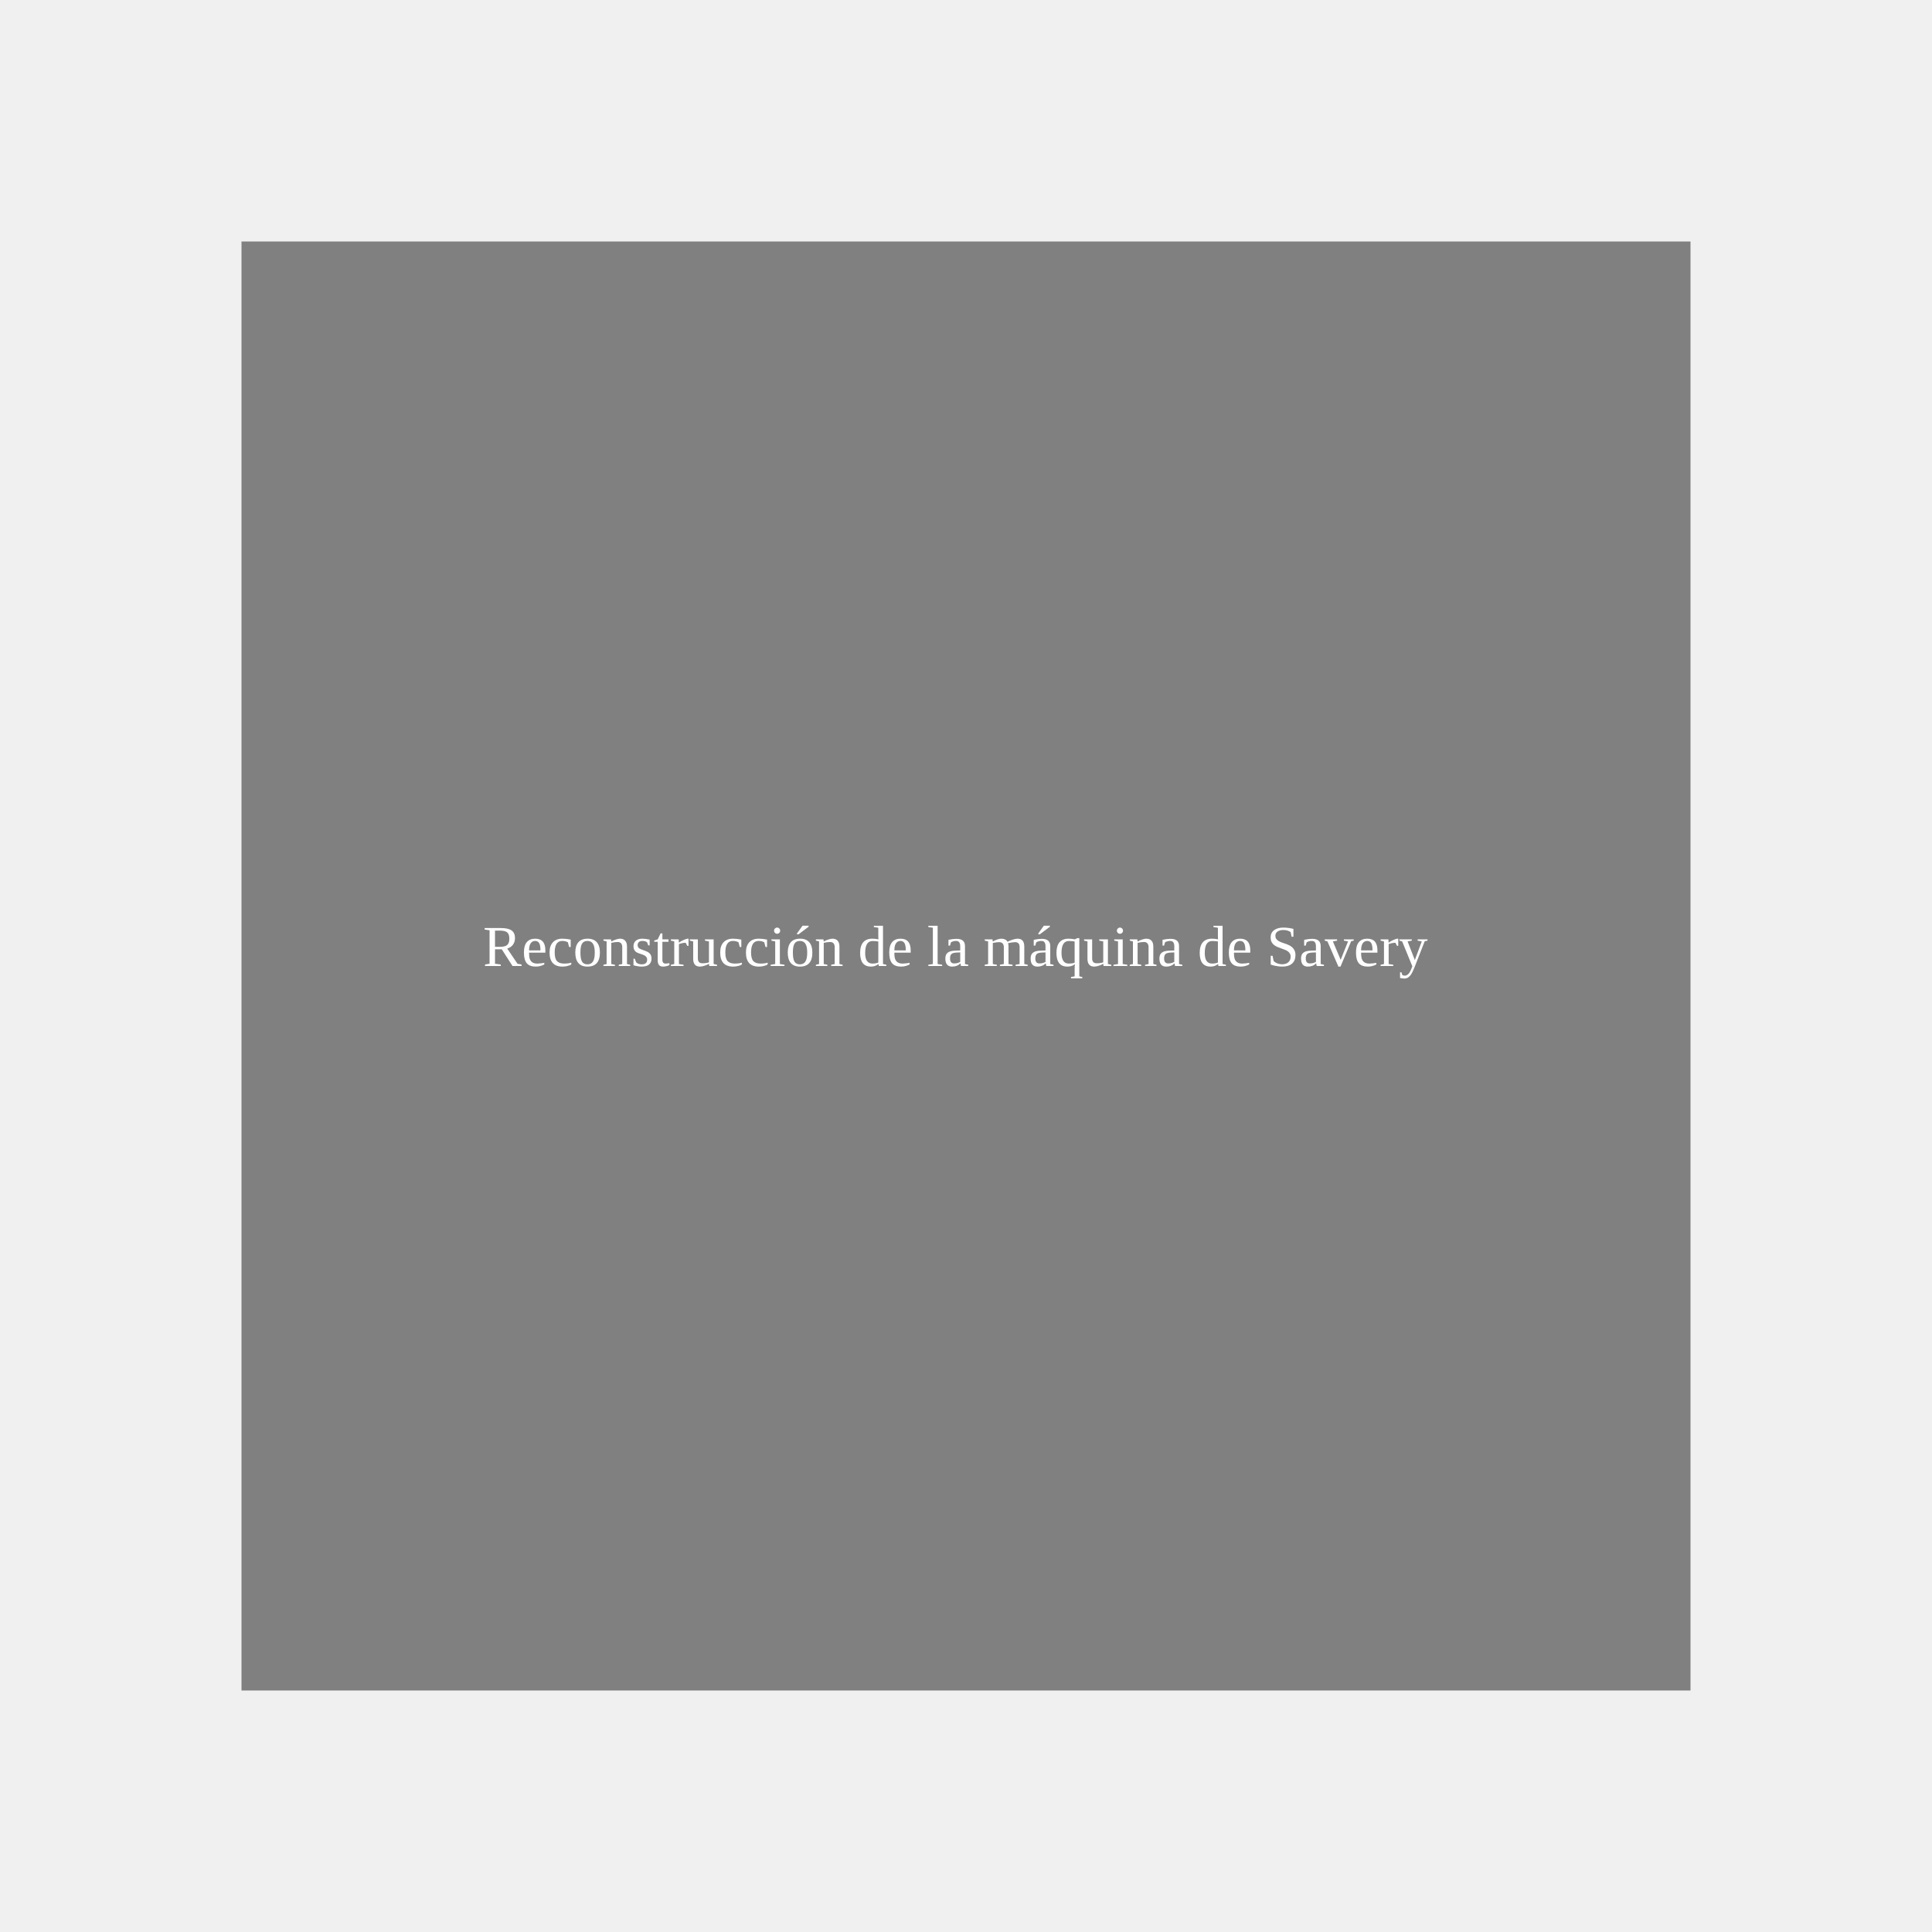
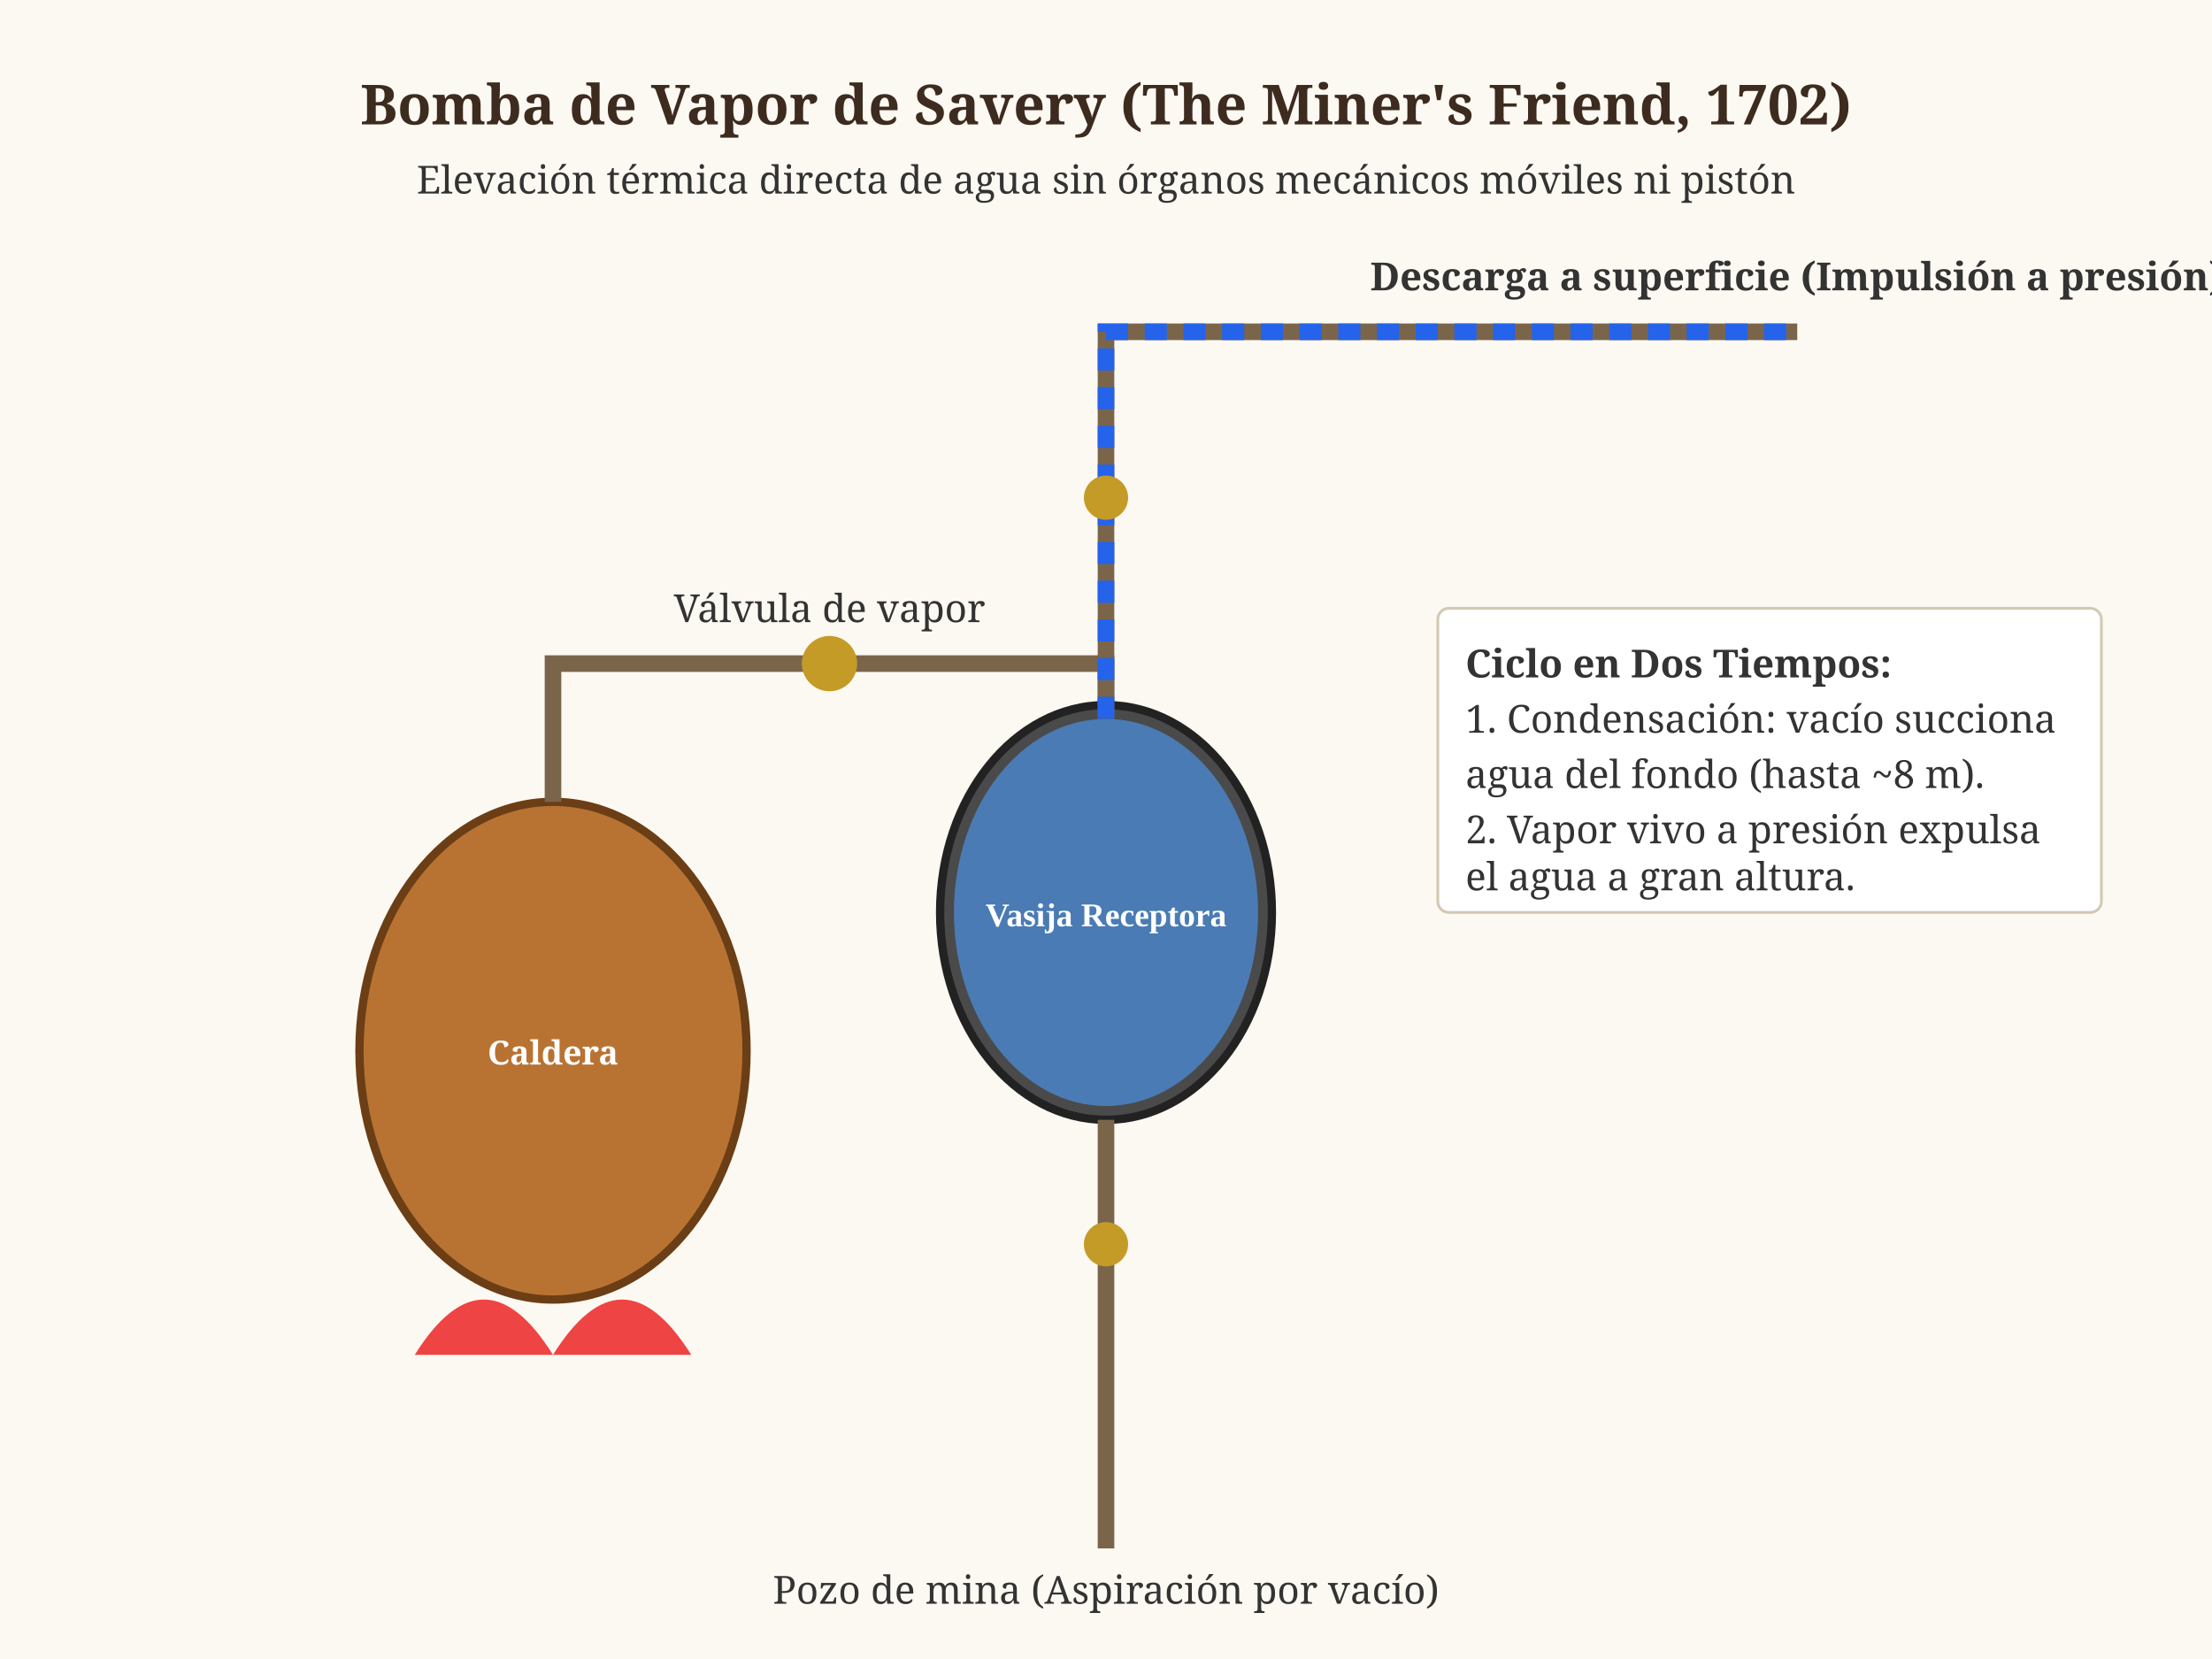
- <svg xmlns="http://www.w3.org/2000/svg" width="400" height="400">
-   <rect x="50" y="50" width="300" height="300" fill="gray" />
-   <text x="100" y="200" fill="white">Reconstrucción de la máquina de Savery</text>
+ <svg xmlns="http://www.w3.org/2000/svg" viewBox="0 0 800 600">
+   <defs>
+     <style>
+       .sv-bg { fill: #fcf9f2; }
+       .sv-boiler { fill: #b87333; stroke: #6b3e15; stroke-width: 3; }
+       .sv-vessel { fill: #4a4a4a; stroke: #222; stroke-width: 3; }
+       .sv-water { fill: #4a90e2; fill-opacity: 0.7; }
+       .sv-pipe { fill: none; stroke: #7a654b; stroke-width: 6; }
+       .sv-title { font-family: 'Cinzel', serif; font-size: 20px; font-weight: bold; fill: #3d2b1f; }
+       .sv-text { font-family: 'EB Garamond', serif; font-size: 14px; fill: #333; }
+       
+       @keyframes anim-vessel-fill {
+         0%, 40% { height: 130px; y: 260px; }
+         50%, 90% { height: 20px; y: 370px; }
+         100% { height: 130px; y: 260px; }
+       }
+       @keyframes anim-pipe-up {
+         0%, 40% { stroke-dashoffset: 0; }
+         50%, 90% { stroke-dashoffset: -30; }
+         100% { stroke-dashoffset: 0; }
+       }
+       
+       .vessel-water {
+         animation: anim-vessel-fill 6s ease-in-out infinite;
+       }
+       .rise-flow {
+         stroke: #2563eb;
+         stroke-width: 6;
+         stroke-dasharray: 8 6;
+         animation: anim-pipe-up 1s linear infinite;
+       }
+     </style>
+   </defs>
+   <rect width="800" height="600" class="sv-bg" />
+   <text x="400" y="45" text-anchor="middle" class="sv-title">Bomba de Vapor de Savery (The Miner's Friend, 1702)</text>
+   <text x="400" y="70" text-anchor="middle" class="sv-text">Elevación térmica directa de agua sin órganos mecánicos móviles ni pistón</text>
+   <ellipse cx="200" cy="380" rx="70" ry="90" class="sv-boiler" />
+   <text x="200" y="385" text-anchor="middle" fill="#fff" font-family="'Cinzel', serif" font-weight="bold">Caldera</text>
+   <path d="M 150 490 Q 175 450 200 490 Q 225 450 250 490 Z" fill="#ef4444" />
+   <path d="M 200 290 L 200 240 L 400 240 L 400 260" class="sv-pipe" stroke="#b87333" />
+   <circle cx="300" cy="240" r="10" fill="#c59b27" />
+   <text x="300" y="225" text-anchor="middle" class="sv-text">Válvula de vapor</text>
+   <ellipse cx="400" cy="330" rx="60" ry="75" class="sv-vessel" fill="#e0d6c3" />
+   <ellipse cx="400" cy="330" rx="55" ry="70" class="vessel-water sv-water" />
+   <text x="400" y="335" text-anchor="middle" font-size="12" font-weight="bold" fill="#fff">Vasija Receptora</text>
+   <path d="M 400 405 L 400 560" class="sv-pipe" />
+   <circle cx="400" cy="450" r="8" fill="#c59b27" />
+   <text x="400" y="580" text-anchor="middle" class="sv-text">Pozo de mina (Aspiración por vacío)</text>
+   <path d="M 400 260 L 400 120 L 650 120" class="sv-pipe" />
+   <path d="M 400 260 L 400 120 L 650 120" fill="none" class="rise-flow" />
+   <circle cx="400" cy="180" r="8" fill="#c59b27" />
+   <text x="650" y="105" text-anchor="middle" class="sv-text" font-weight="bold">Descarga a superficie (Impulsión a presión)</text>
+   <rect x="520" y="220" width="240" height="110" fill="#fff" stroke="#d3c9b3" rx="4" />
+   <text x="530" y="245" class="sv-text" font-weight="bold">Ciclo en Dos Tiempos:</text>
+   <text x="530" y="265" class="sv-text">1. Condensación: vacío succiona</text>
+   <text x="530" y="285" class="sv-text">   agua del fondo (hasta ~8 m).</text>
+   <text x="530" y="305" class="sv-text">2. Vapor vivo a presión expulsa</text>
+   <text x="530" y="322" class="sv-text">   el agua a gran altura.</text>
</svg>
